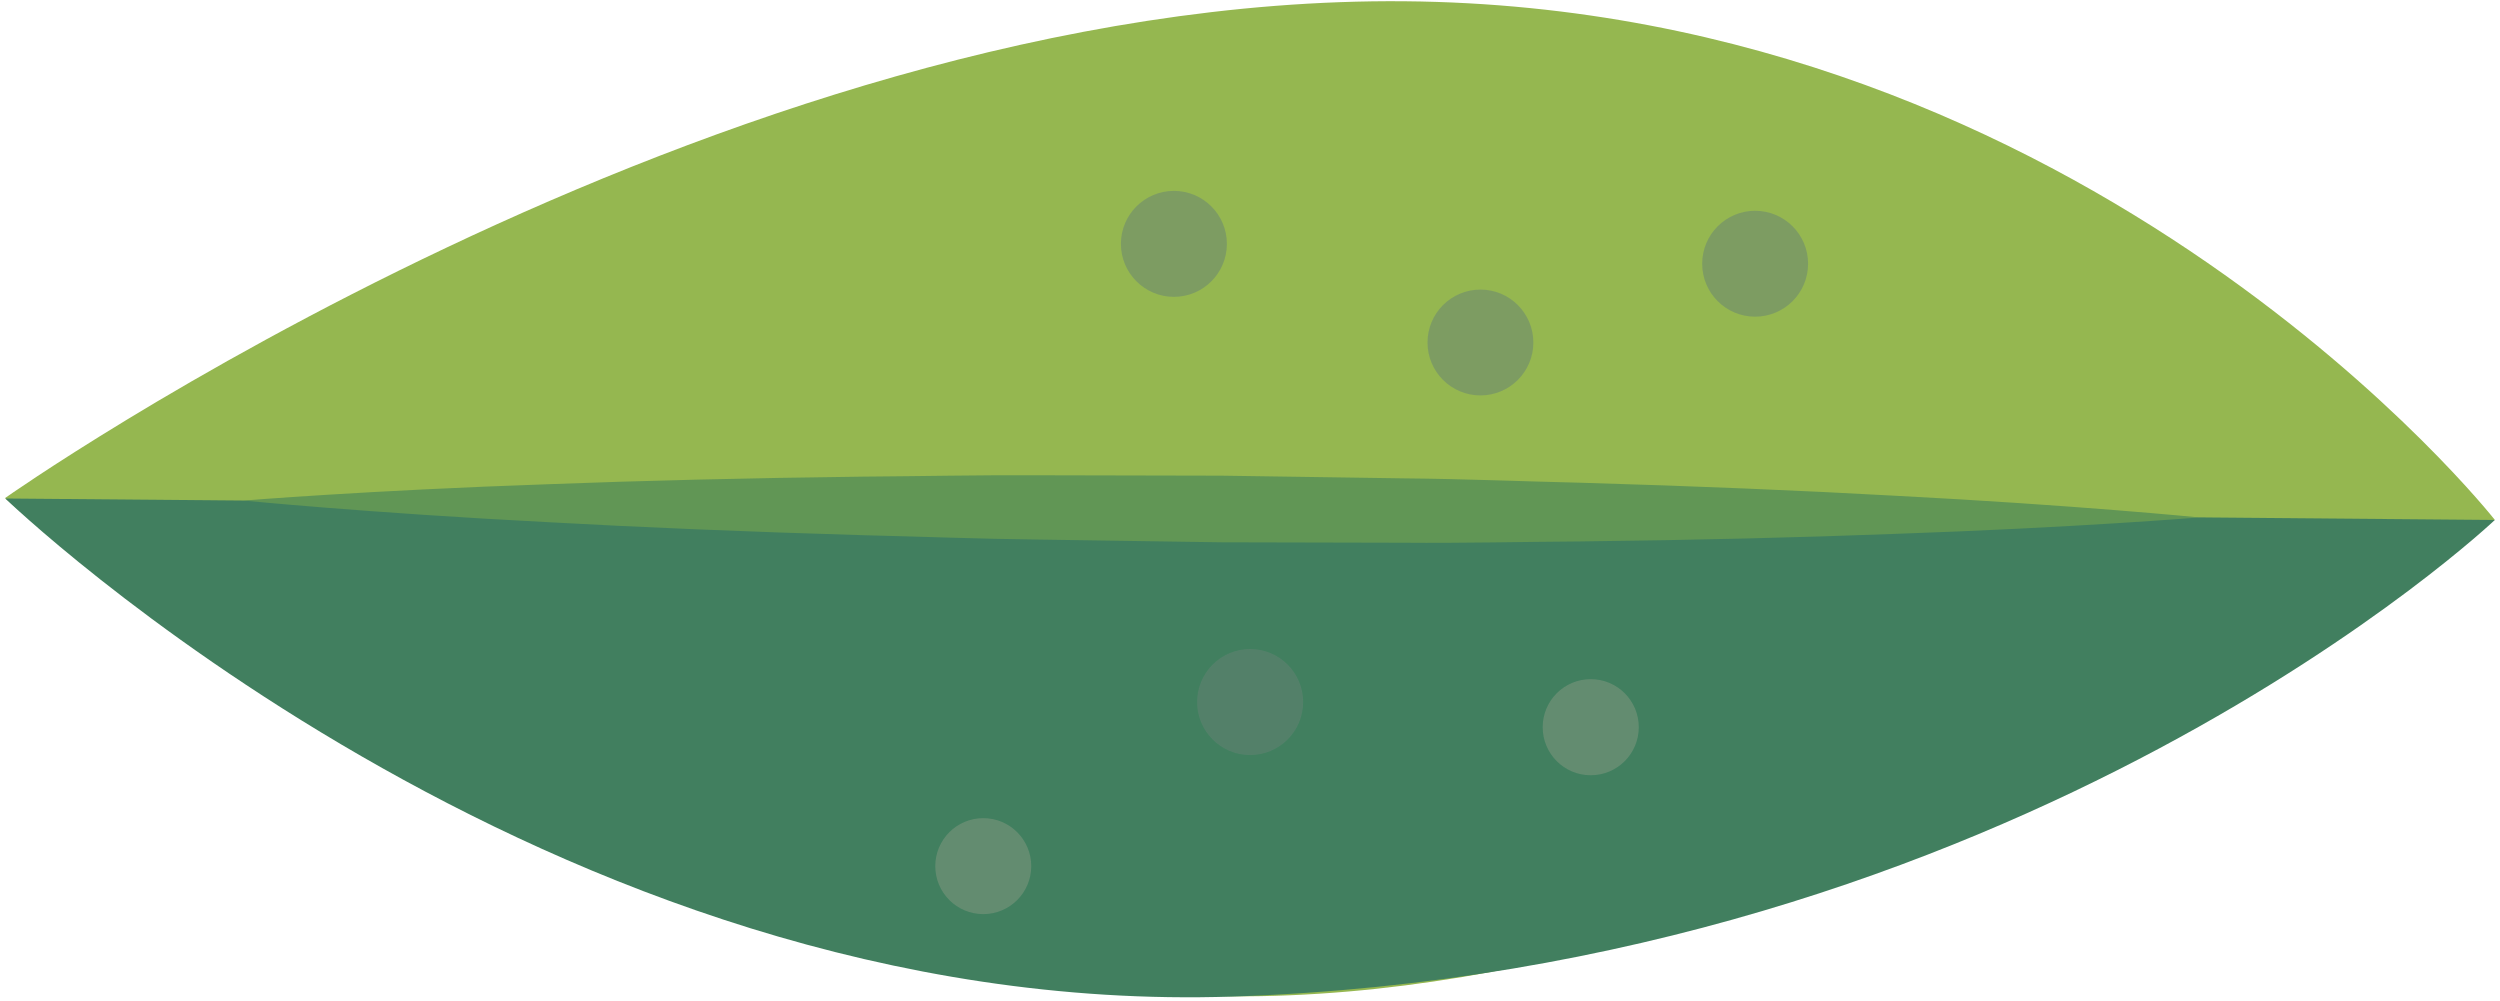
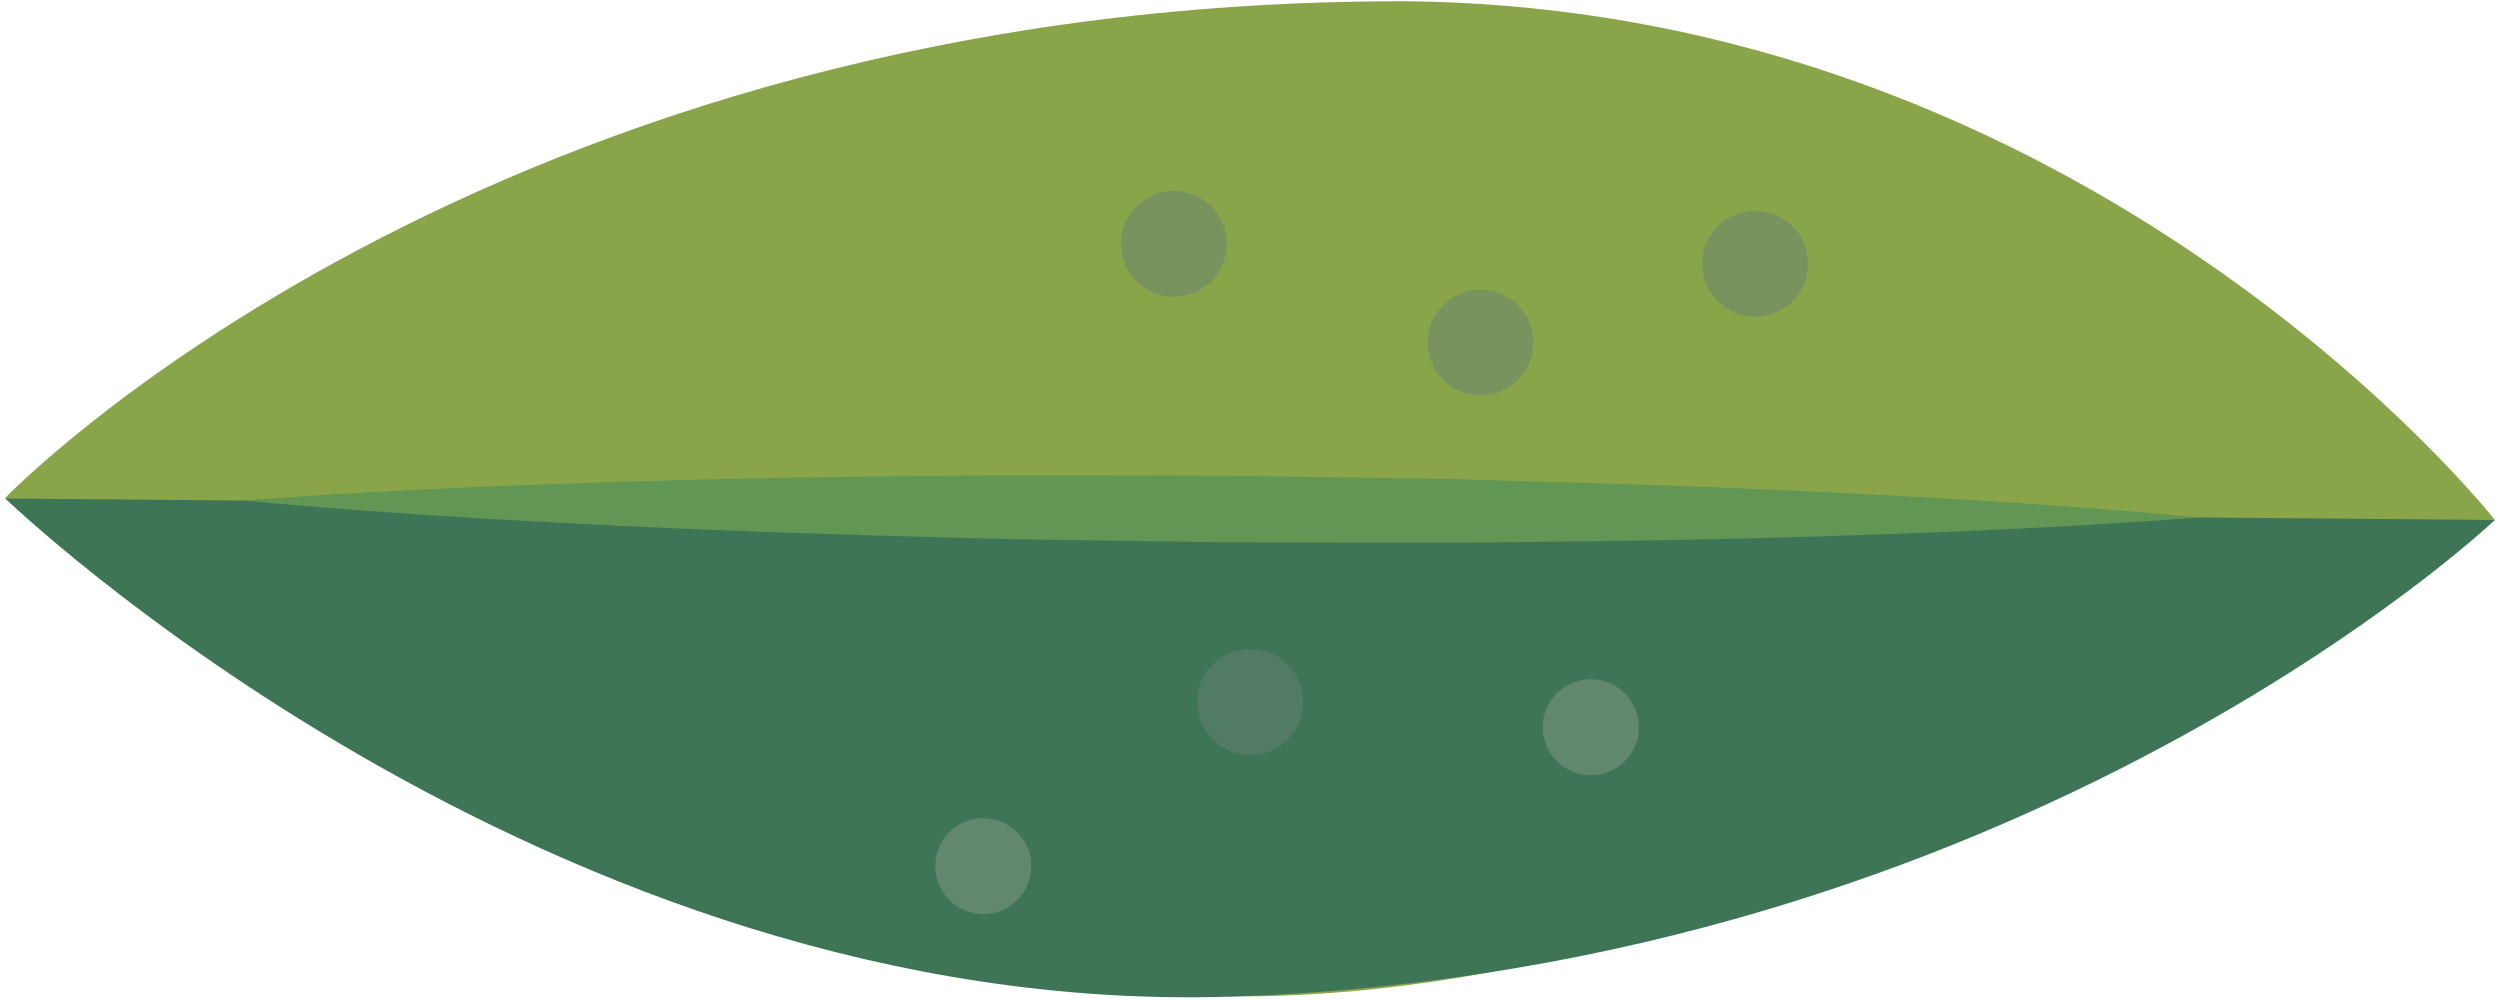
<svg xmlns="http://www.w3.org/2000/svg" version="1.1" id="Layer_1" x="0px" y="0px" width="75px" height="30px" viewBox="0 0 75 30" enable-background="new 0 0 75 30" xml:space="preserve">
-   <path fill="#95B750" d="M74.842,15.593c0,0-12.082-15.375-32.707-15.555C21.508-0.142,0.151,14.942,0.151,14.942  S16.339,29.767,36.965,29.89C55.406,30,74.842,15.593,74.842,15.593z" />
-   <path fill="#417F5F" d="M0.159,14.955l74.686,0.644c0,0-14.232,13.516-37.875,14.298C16.356,30.579,0.159,14.955,0.159,14.955z" />
+   <path fill="#8AA549" d="M74.842,15.593c0,0-12.082-15.375-32.707-15.555C14.5,0,0.151,14.942,0.151,14.942  s16.188,14.826,36.814,14.949C55.406,30,74.842,15.593,74.842,15.593z" />
+   <path fill="#3D7556" d="M0.159,14.955L74.846,15.6c0,0-14.232,13.516-37.875,14.297C16.356,30.579,0.159,14.955,0.159,14.955z" />
  <g>
-     <path fill="#619655" d="M7.313,15.017c0,0,3.669-0.303,9.171-0.492c2.751-0.105,5.96-0.184,9.398-0.226   c1.719-0.011,3.496-0.052,5.3-0.041c1.805,0.004,3.638,0.008,5.471,0.012c1.833,0.027,3.667,0.055,5.471,0.081   c1.805,0.016,3.58,0.091,5.299,0.131c3.437,0.1,6.644,0.235,9.393,0.388c5.497,0.285,9.161,0.654,9.161,0.653   s-3.669,0.305-9.171,0.495c-2.751,0.105-5.961,0.185-9.398,0.225c-1.719,0.011-3.495,0.054-5.3,0.039   c-1.805-0.004-3.639-0.009-5.472-0.013c-1.833-0.028-3.667-0.055-5.471-0.082c-1.805-0.02-3.58-0.091-5.299-0.132   c-3.437-0.101-6.644-0.235-9.393-0.388C10.977,15.383,7.313,15.016,7.313,15.017z" />
+     <path fill="#619655" d="M7.313,15.017c0,0,3.669-0.303,9.171-0.492c2.751-0.105,5.96-0.184,9.398-0.226   c1.719-0.011,3.496-0.052,5.3-0.041c1.805,0.004,3.638,0.008,5.471,0.012c1.833,0.027,3.667,0.055,5.471,0.081   c1.806,0.016,3.58,0.091,5.299,0.131c3.437,0.1,6.644,0.235,9.394,0.388c5.496,0.285,9.16,0.653,9.16,0.653   c0-0.002-3.668,0.305-9.17,0.494c-2.752,0.105-5.961,0.186-9.398,0.226c-1.719,0.011-3.495,0.054-5.301,0.039   c-1.805-0.005-3.639-0.009-5.471-0.013c-1.833-0.028-3.667-0.056-5.471-0.082c-1.805-0.021-3.58-0.092-5.299-0.133   c-3.437-0.101-6.644-0.234-9.393-0.388C10.977,15.383,7.313,15.016,7.313,15.017z" />
  </g>
-   <circle opacity="0.5" fill="#869982" cx="29.498" cy="25.984" r="1.439" />
-   <circle opacity="0.5" fill="#869982" cx="47.722" cy="21.816" r="1.441" />
-   <circle opacity="0.5" fill="#668274" cx="37.504" cy="21.061" r="1.59" />
-   <circle opacity="0.5" fill="#668274" cx="44.413" cy="10.275" r="1.588" />
-   <circle opacity="0.5" fill="#668274" cx="52.654" cy="7.912" r="1.589" />
-   <circle opacity="0.5" fill="#668274" cx="35.217" cy="7.316" r="1.59" />
+   <circle opacity="0.5" fill="#869982" enable-background="new    " cx="29.498" cy="25.984" r="1.439" />
+   <circle opacity="0.5" fill="#869982" enable-background="new    " cx="47.723" cy="21.816" r="1.441" />
+   <circle opacity="0.5" fill="#668274" enable-background="new    " cx="37.504" cy="21.061" r="1.59" />
+   <circle opacity="0.5" fill="#668274" enable-background="new    " cx="44.413" cy="10.275" r="1.588" />
+   <circle opacity="0.5" fill="#668274" enable-background="new    " cx="52.654" cy="7.912" r="1.589" />
+   <circle opacity="0.5" fill="#668274" enable-background="new    " cx="35.217" cy="7.316" r="1.59" />
</svg>
